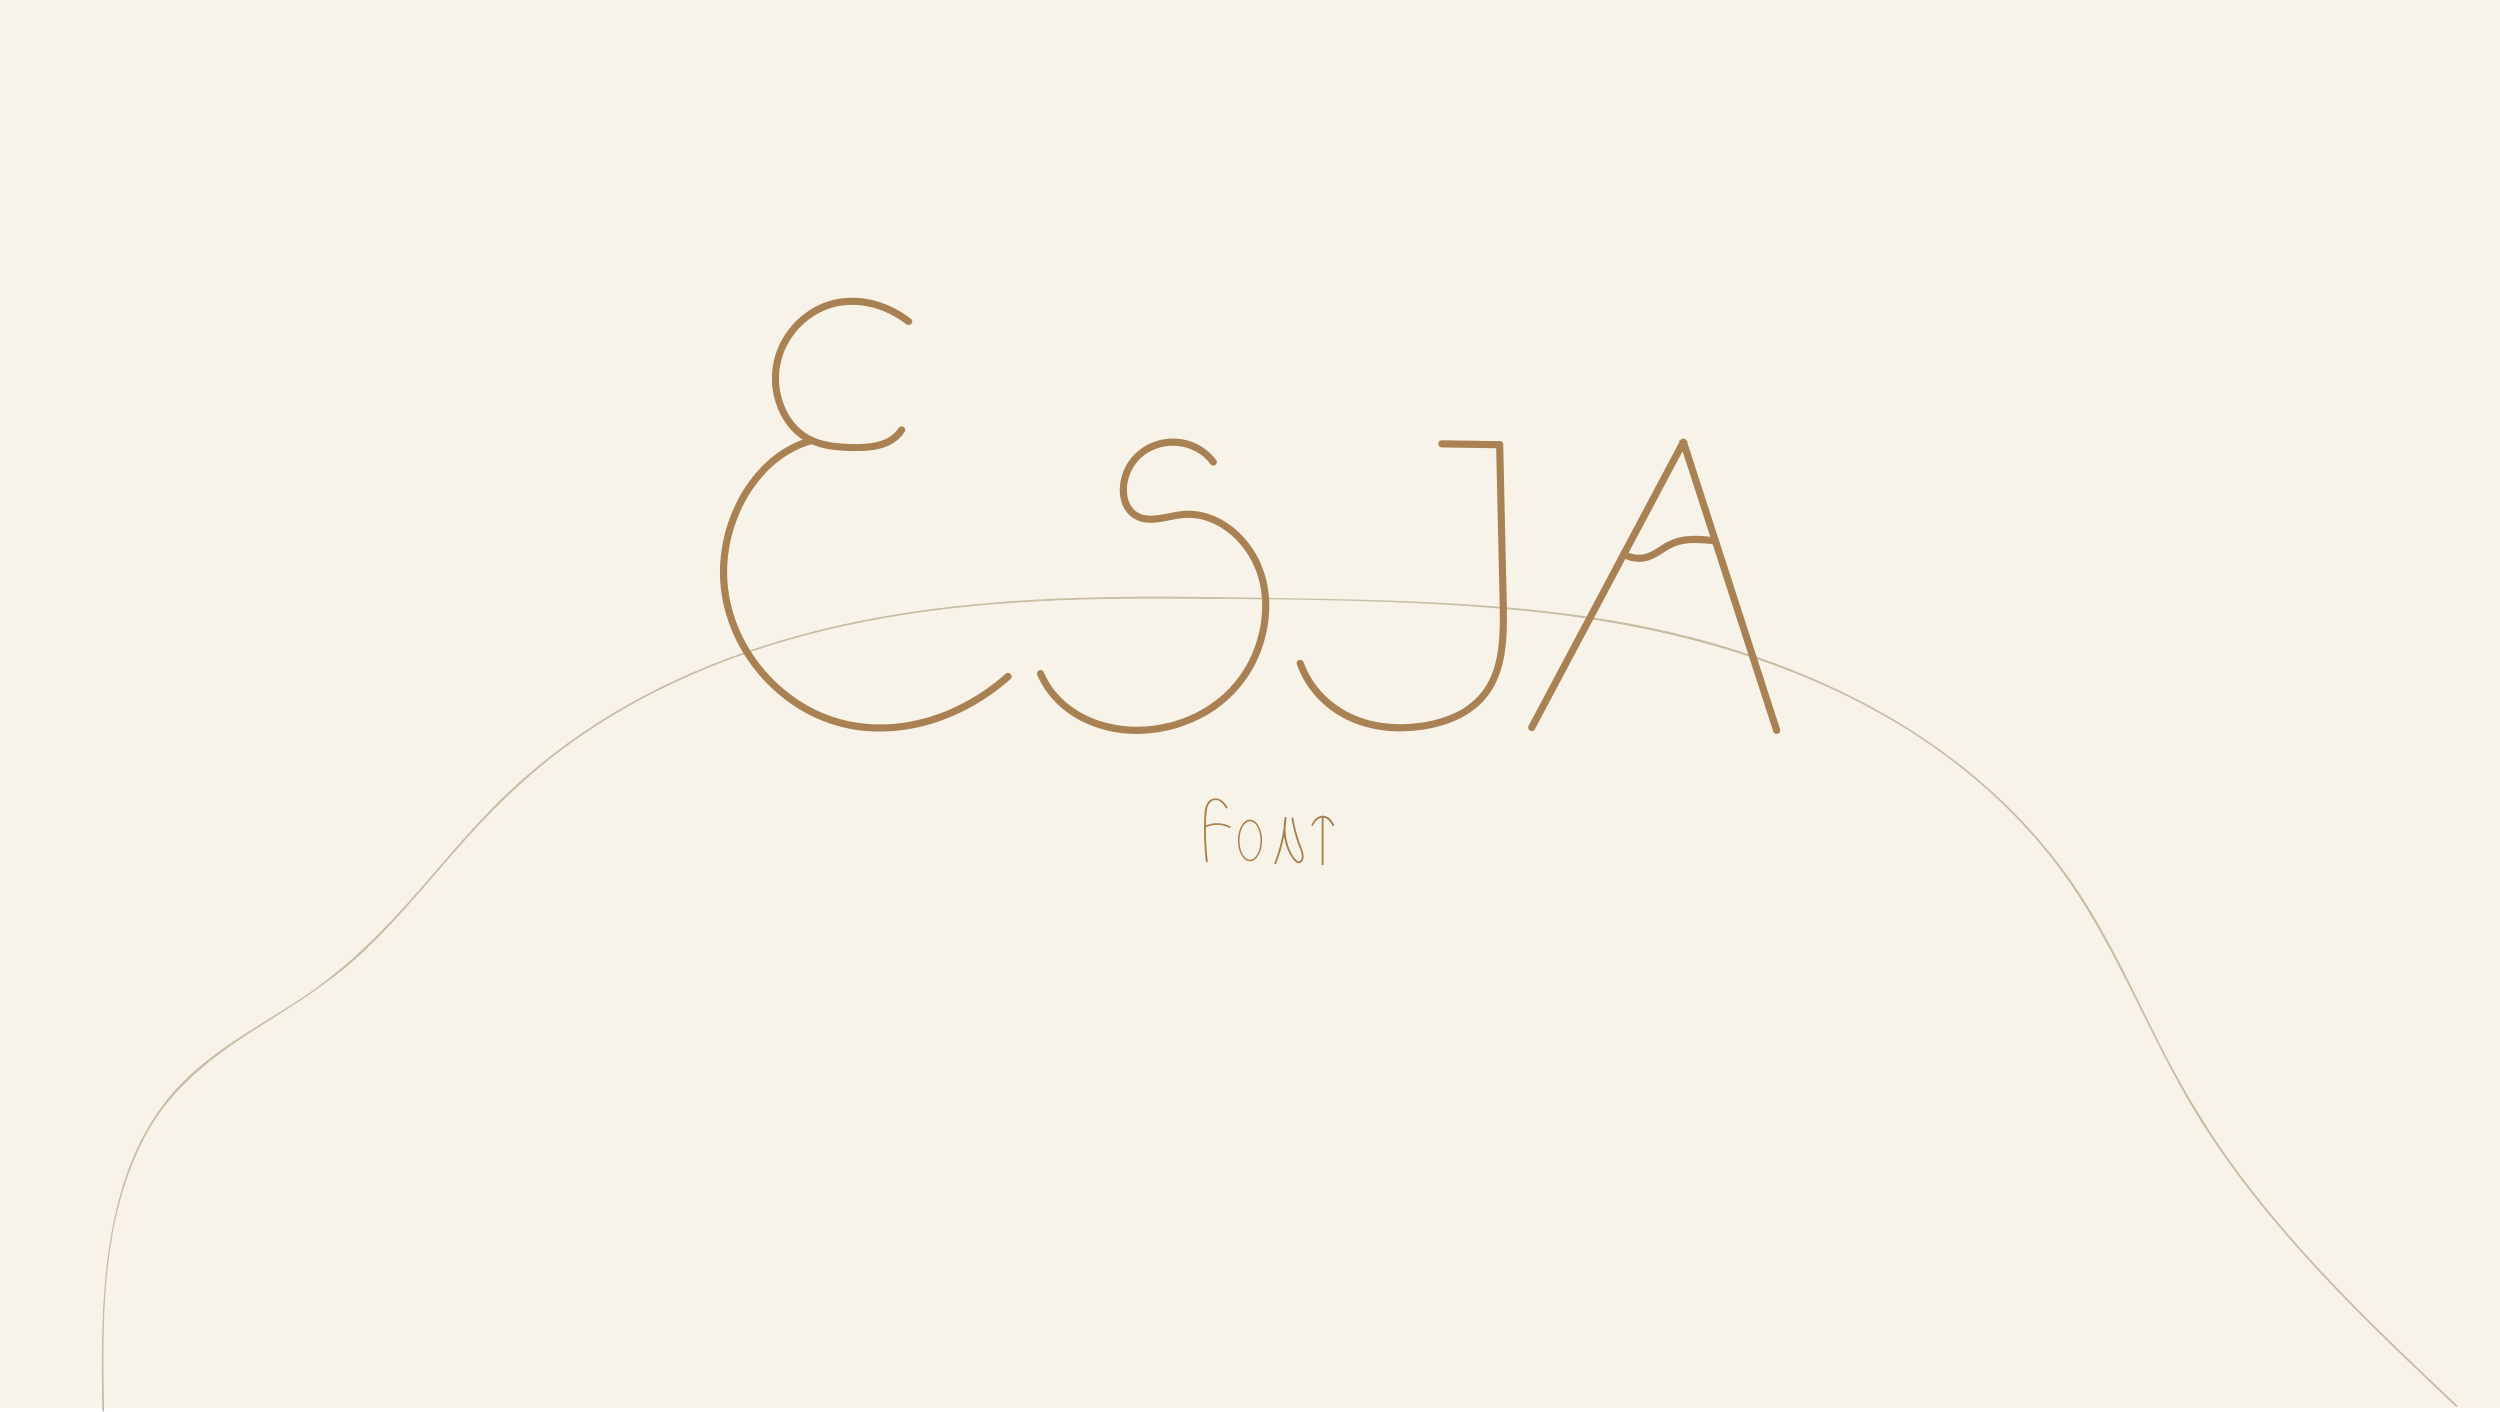
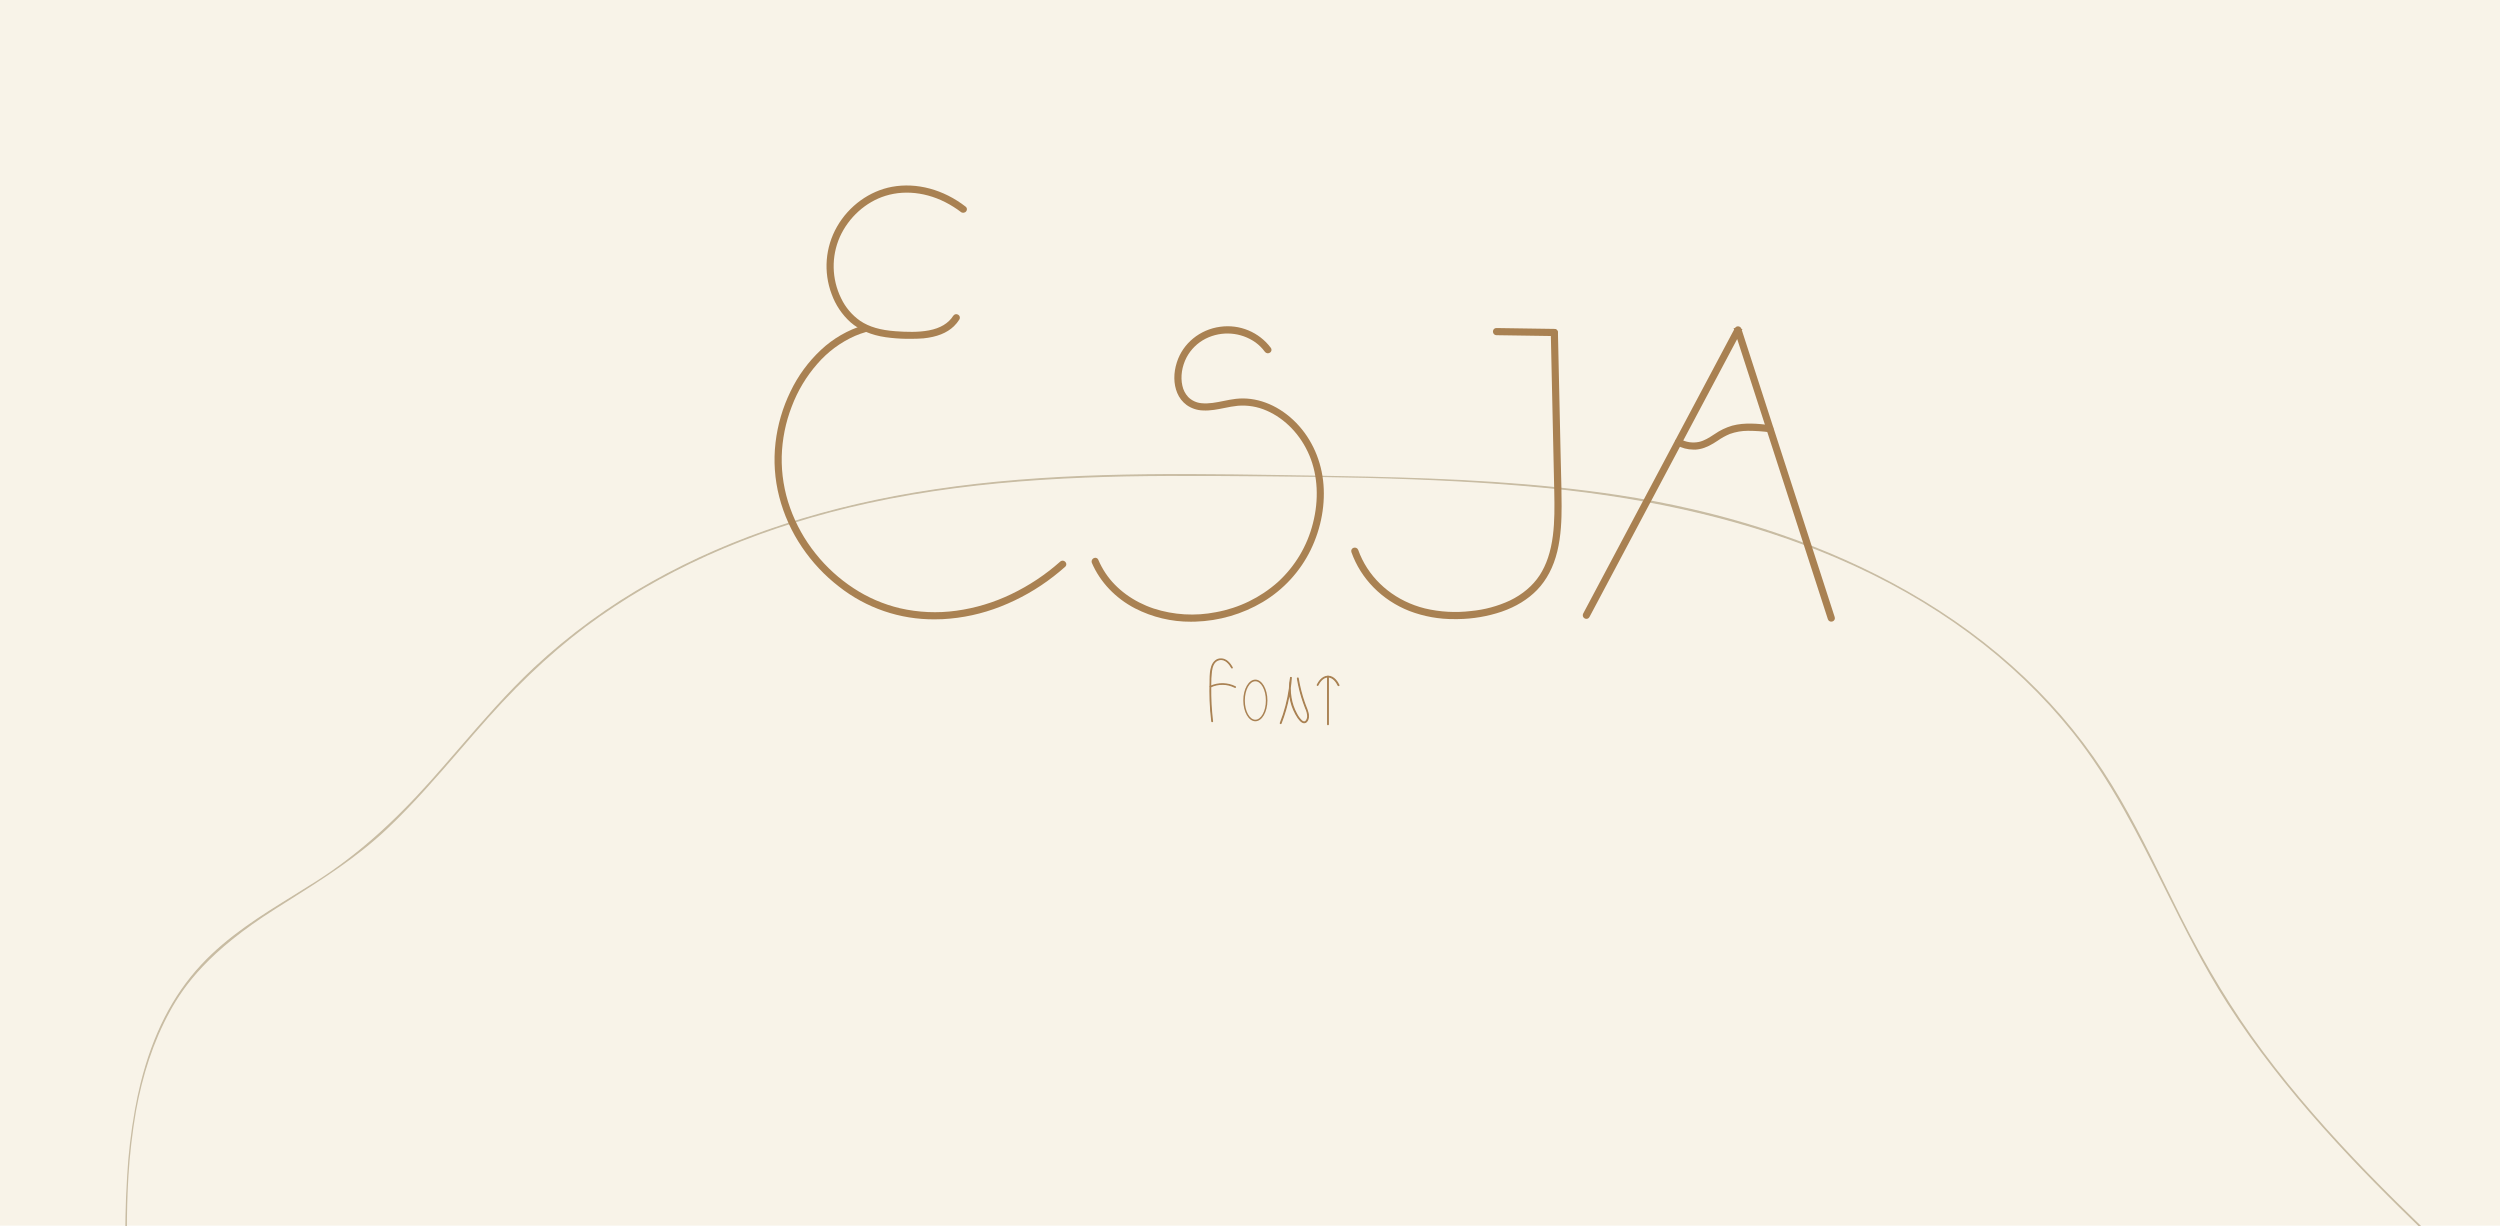
- <svg xmlns="http://www.w3.org/2000/svg" width="1920" height="1084.14" viewBox="0 0 1920 1084.14">
+ <svg xmlns="http://www.w3.org/2000/svg" width="1920" height="941.31" viewBox="0 0 1920 941.31">
  <defs>
    <style>.cls-1{fill:#f8f3e8;}.cls-2{fill:#c8bca3;}.cls-3{fill:#77512c;}.cls-4{fill:#a98152;}.cls-5{fill:#8b623e;}</style>
  </defs>
  <g id="Layer_2" data-name="Layer 2">
-     <rect class="cls-1" width="1920" height="1081.23" />
-     <path class="cls-2" d="M79.47,1083.45c-1.32-71-2.44-149.12,32.82-213.12,18.9-34.31,48.44-58,81-78.59,30.25-19.13,60.3-37.24,86.39-62,27.68-26.29,51.54-56.22,76.91-84.66,26-29.11,54.14-55.68,86.15-78.08,61.66-43.16,133-70.93,206.3-86.88,85.81-18.68,174.1-21.41,261.61-20.82,86.51.58,173.64.9,259.81,9.35,151.1,14.82,305.83,65.32,403.88,187.88,50.36,62.94,75.49,140.79,118.74,208.16,42,65.36,95.87,121.84,151.57,175.56,13.85,13.35,27.84,26.57,41.83,39.78.18.18.47-.1.28-.28-59.13-55.83-118.52-112.18-167.24-177.62-24.29-32.63-44.88-67.35-63.14-103.66-18.94-37.68-36.39-76.32-59.58-111.67C1514.13,560.7,1369.88,497,1225.22,475c-86.57-13.19-174.41-14-261.78-15.47-87.77-1.44-176-2-263.1,10.85C624.61,481.6,549.93,503.56,483,541.24a466.64,466.64,0,0,0-90.73,66.21c-28.62,26.89-53.13,57.67-79.23,86.91s-54.25,55.57-87.5,76.83c-30.79,19.68-63.65,37.29-88.76,64.4-47.7,51.47-56.42,125.88-57.85,193-.38,18.27-.18,36.55.16,54.82,0,.25.41.25.4,0Z" />
-     <path class="cls-2" d="M79.28,1084.14a.76.76,0,0,1-.46-.16.74.74,0,0,1-.25-.52c-.32-17.28-.56-35.88-.16-54.84.19-9,.53-19.58,1.27-31.06a422.22,422.22,0,0,1,6-51.09c1.22-6.8,2.66-13.62,4.34-20.37,9.34-37.52,24.51-67.24,46.39-90.85,20.39-22,46.2-38,71.15-53.41,5.83-3.61,11.86-7.34,17.71-11.08,30-19.19,57.79-43.57,87.39-76.74,7.35-8.22,14.69-16.71,21.78-24.92,18.14-21,36.9-42.67,57.49-62a467.74,467.74,0,0,1,90.82-66.29c61.93-34.85,135.12-58.71,217.54-70.91C785.65,457.25,870,457.49,963.45,459l12.27.2,16.74.28q19.62.28,39.33.76c64.32,1.48,129.62,4.5,193.5,14.24,77.86,11.86,148.25,34.38,209.21,66.92,69,36.86,123.79,85.67,162.76,145.07,18.33,27.93,33.3,58.38,47.78,87.83,3.86,7.84,7.84,15.95,11.83,23.88,19.63,39,40.27,72.93,63.09,103.59,49.37,66.3,109.26,122.86,167.18,177.56a.68.68,0,0,1,0,1,.7.7,0,0,1-1,0c-12.89-12.18-27.5-26-41.83-39.79-50.47-48.68-108-107.62-151.64-175.65-18-28.11-33.18-58.52-47.81-87.93-20.44-41.06-41.57-83.53-70.9-120.19-45.62-57-106.8-102.16-181.85-134.19-64.12-27.37-138.71-45.37-221.69-53.5-45.86-4.5-92.34-6.69-138.63-7.85-13.19-.31-26.34-.54-39.43-.76-24.59-.36-49.06-.52-73.29-.68l-8.42-.06c-83.58-.56-173.1,1.57-261.49,20.8-79.07,17.22-148.42,46.42-206.12,86.8-29.5,20.65-57.65,46.17-86.06,78-7.28,8.16-14.55,16.57-21.58,24.71-17.51,20.26-35.61,41.21-55.37,60-23.8,22.61-50.31,39.31-78.39,57-2.68,1.69-5.38,3.38-8.07,5.09-51.24,32.41-70.14,58.93-80.87,78.41-13.19,23.94-21.28,49.87-26.17,76.56a453.09,453.09,0,0,0-5.86,50.14c-1.79,29.19-1.24,58.42-.73,86.17h0a.68.68,0,0,1-.68.7Zm-.31-.69h0Z" />
-     <path class="cls-3" d="M698.73,246c-15.54-12.06-35.68-18.55-55.3-14.95-17.3,3.18-32.48,14.67-41.19,29.82a59.84,59.84,0,0,0-4,50.8,52.07,52.07,0,0,0,13.93,20.79c7.41,6.51,16.77,9.86,26.43,11.24A127.32,127.32,0,0,0,654,344.85a105.08,105.08,0,0,0,13-.36c8.13-.83,16.52-3.1,22.56-8.91a26.23,26.23,0,0,0,3.93-4.86c.87-1.36-1.3-2.61-2.16-1.26-4.39,6.9-11.81,10.37-19.63,11.85-8.47,1.6-17.42,1.3-26,.69-9.73-.7-19.65-2.68-27.89-8.19a45.69,45.69,0,0,1-15.16-17.88,57.32,57.32,0,0,1-1-48.52c6.8-15.07,20-27.36,35.84-32.31,18.05-5.63,37.82-1.4,53.54,8.58q3,1.92,5.87,4.12c1.26,1,3-.78,1.77-1.77Z" />
-     <path class="cls-4" d="M657.94,346.4c-1.37,0-2.69,0-3.93,0a130.47,130.47,0,0,1-15.66-1.13c-11.11-1.59-20.27-5.5-27.21-11.6a53.59,53.59,0,0,1-14.34-21.39,61,61,0,0,1,4.13-52.07c9.17-16,25-27.38,42.23-30.55,18.94-3.48,39.52,2.07,56.49,15.24h0a2.46,2.46,0,0,1,.45,3.58A2.9,2.9,0,0,1,696,249c-1.82-1.41-3.76-2.77-5.76-4-16.6-10.53-35.65-13.6-52.28-8.41-15.09,4.72-28.15,16.49-34.92,31.5a55.75,55.75,0,0,0,1,47.24,44.28,44.28,0,0,0,14.65,17.29c6.86,4.59,15.49,7.11,27.17,7.94,8.33.59,17.2.92,25.59-.66,8.7-1.65,15-5.41,18.65-11.18a2.73,2.73,0,0,1,3.84-.82,2.62,2.62,0,0,1,.85,3.69,28.06,28.06,0,0,1-4.16,5.13c-5.41,5.21-13.09,8.26-23.45,9.32A91.07,91.07,0,0,1,657.94,346.4Zm39.87-99.18h0l.92-1.19Z" />
-     <path class="cls-3" d="M622,337.35A81.28,81.28,0,0,0,589.57,356a106.29,106.29,0,0,0-23,31.45,120.35,120.35,0,0,0-11.39,38.91A112.51,112.51,0,0,0,558,467.43a123.42,123.42,0,0,0,17.25,38.14,129.48,129.48,0,0,0,28.07,29.95,116.27,116.27,0,0,0,78.61,24.68A140.14,140.14,0,0,0,726,550.61a161.9,161.9,0,0,0,40.25-22.9q4.54-3.53,8.84-7.34c1.21-1.07-.57-2.83-1.77-1.77a162.78,162.78,0,0,1-37.95,25.26,143.72,143.72,0,0,1-42.67,12.87,122,122,0,0,1-43.84-2,113.55,113.55,0,0,1-35.9-15.47,125.75,125.75,0,0,1-29.64-27,122.88,122.88,0,0,1-19.84-35.52,111.79,111.79,0,0,1-6.54-40.14,116.51,116.51,0,0,1,7.83-38.91,109.12,109.12,0,0,1,19.9-33.15,84.24,84.24,0,0,1,29.53-21.87,72.66,72.66,0,0,1,8.46-3,1.25,1.25,0,0,0-.66-2.41Z" />
-     <path class="cls-4" d="M675.87,561.85a117.37,117.37,0,0,1-73.49-25.15A130.43,130.43,0,0,1,574,506.41a124.36,124.36,0,0,1-17.46-38.61,113.73,113.73,0,0,1-2.86-41.61,121.7,121.7,0,0,1,11.53-39.39,106.85,106.85,0,0,1,23.37-31.89,83.07,83.07,0,0,1,33-19h0a2.64,2.64,0,0,1,2.59.61,2.93,2.93,0,0,1,.79,2.76,2.67,2.67,0,0,1-1.88,1.92,70.58,70.58,0,0,0-8.28,2.94,82.22,82.22,0,0,0-29,21.48,106.88,106.88,0,0,0-19.62,32.69,114.45,114.45,0,0,0-7.73,38.42,109.8,109.8,0,0,0,6.45,39.6,120.75,120.75,0,0,0,19.6,35.09,124.14,124.14,0,0,0,29.28,26.63,111.73,111.73,0,0,0,35.43,15.27,119.87,119.87,0,0,0,43.3,1.92A141.27,141.27,0,0,0,734.7,542.5a161.27,161.27,0,0,0,37.61-25,2.74,2.74,0,0,1,2.69-.57,2.93,2.93,0,0,1,1.92,2.12,2.54,2.54,0,0,1-.85,2.46c-2.91,2.58-5.91,5.07-8.92,7.4A163.16,163.16,0,0,1,726.53,552,141.17,141.17,0,0,1,682,561.7Q678.93,561.85,675.87,561.85ZM622,337.35l.41,1.44h0Z" />
-     <path class="cls-3" d="M932.85,354.23a40,40,0,0,0-37.48-15.56c-14.71,1.95-27.49,11.91-32,26.19-2.29,7.2-2.74,15.5.22,22.58a20.33,20.33,0,0,0,6.7,8.61A21.45,21.45,0,0,0,882,400c9,.48,17.62-2.77,26.49-3.58a46.87,46.87,0,0,1,22.86,3.83c15.31,6.63,27.31,20,33.71,35.28,7,16.68,7.22,35.76,2.72,53.12a93,93,0,0,1-27.32,45.68,99.69,99.69,0,0,1-48.36,23.55A96.59,96.59,0,0,1,843.61,555c-15-5-28.8-14.37-37.69-27.66a65.56,65.56,0,0,1-5.74-10.58c-.63-1.47-2.79-.2-2.16,1.26,6.41,14.87,18.17,26.69,32.46,34.12a92.3,92.3,0,0,0,45.63,10,106.72,106.72,0,0,0,51-14.86A94.22,94.22,0,0,0,963.31,508c7.9-16.18,11.54-34.7,9.42-52.64-2.05-17.23-9.68-33.49-22.38-45.43-11.47-10.78-27.09-17.77-43-15.88-8.81,1-17.62,4.25-26.57,3.35a18,18,0,0,1-11.18-5.19,19.55,19.55,0,0,1-4.89-9.48c-1.71-7.53-.16-15.87,3.35-22.67a35.41,35.41,0,0,1,15.38-15.09A38.69,38.69,0,0,1,923.21,348a34.77,34.77,0,0,1,7.48,7.5c.95,1.28,3.12,0,2.16-1.26Z" />
-     <path class="cls-4" d="M872.68,563.67a93,93,0,0,1-42.89-10.24c-15-7.82-26.82-20.2-33.14-34.85a2.81,2.81,0,0,1,.33-2.82,2.88,2.88,0,0,1,2.58-1.18,2.49,2.49,0,0,1,2,1.55,64.84,64.84,0,0,0,5.6,10.34c8.18,12.23,21.3,21.84,36.93,27.07a95.21,95.21,0,0,0,47.76,2.82,97.66,97.66,0,0,0,47.63-23.2,91,91,0,0,0,26.88-44.94c4.73-18.25,3.79-36.78-2.66-52.16-6.58-15.71-18.58-28.27-32.91-34.48a45.56,45.56,0,0,0-22.14-3.72,99.48,99.48,0,0,0-10.27,1.7c-5.31,1.08-10.8,2.19-16.43,1.89a22.78,22.78,0,0,1-12.58-4.19,21.75,21.75,0,0,1-7.19-9.25c-2.85-6.81-2.95-15.2-.27-23.61,4.61-14.47,17.66-25.15,33.27-27.22a41.35,41.35,0,0,1,38.88,16.16h0a2.53,2.53,0,0,1-.56,3.61,2.84,2.84,0,0,1-4-.57,33.44,33.44,0,0,0-7.17-7.18,37.34,37.34,0,0,0-38.24-2.94,34,34,0,0,0-14.73,14.44c-3.59,6.95-4.77,14.84-3.22,21.65a18.26,18.26,0,0,0,4.5,8.77,16.6,16.6,0,0,0,10.26,4.74c5.64.56,11.43-.61,17-1.74,3-.62,6.13-1.25,9.22-1.61,15.2-1.8,31.33,4.14,44.25,16.28,12.58,11.82,20.69,28.28,22.83,46.34,2.09,17.58-1.3,36.57-9.55,53.48a95.39,95.39,0,0,1-36.73,39.92,107.92,107.92,0,0,1-51.77,15.08Q874.42,563.67,872.68,563.67Zm59-208.55h0l1.21-.89Z" />
-     <path class="cls-3" d="M1107.32,342.12l44.45.67a1.25,1.25,0,0,0,0-2.5l-44.45-.67a1.25,1.25,0,0,0,0,2.5Z" />
-     <path class="cls-4" d="M1151.79,344.29h0l-44.44-.67a2.63,2.63,0,0,1-2.32-1.36,2.91,2.91,0,0,1,0-2.87,2.67,2.67,0,0,1,2.33-1.27l44.45.67a2.66,2.66,0,0,1,2.32,1.37,2.89,2.89,0,0,1,0,2.86A2.63,2.63,0,0,1,1151.79,344.29Zm-44.45-3.17,0,1Zm0-.5v.5h0v-.5Z" />
-     <path class="cls-3" d="M1150.52,341.54l1.79,81.78q.45,20.26.89,40.51c.24,11.33.35,22.72-1.08,34-1.38,10.91-4.37,21.82-10.44,31.1-5.74,8.77-14.11,15.4-23.5,19.92A93,93,0,0,1,1088,557a102.59,102.59,0,0,1-36-2.06c-21-5.26-39.48-19-49.13-38.57a67.59,67.59,0,0,1-3.05-7.24c-.53-1.51-2.95-.86-2.41.66,7.22,20.39,23.69,36.44,43.7,44.29a94.79,94.79,0,0,0,36.64,6.1,108.55,108.55,0,0,0,33.1-5.61c9.89-3.44,19.26-8.71,26.58-16.28,7.72-8,12.55-18.15,15.16-28.87,2.74-11.27,3.3-23,3.3-34.52,0-13.11-.48-26.23-.76-39.33L1153.25,352l-.23-10.48a1.25,1.25,0,0,0-2.5,0Z" />
-     <path class="cls-4" d="M1075.28,561.68a94.83,94.83,0,0,1-34.77-6.23c-21.08-8.28-37.32-24.75-44.56-45.19a2.57,2.57,0,0,1,1.61-3.35,2.81,2.81,0,0,1,3.63,1.69,64.52,64.52,0,0,0,3,7.07c9.21,18.65,26.76,32.42,48.15,37.78a100.59,100.59,0,0,0,35.48,2,91.37,91.37,0,0,0,29.74-8,56.17,56.17,0,0,0,22.9-19.38c5.29-8.09,8.63-18.06,10.2-30.47,1.42-11.13,1.31-22.32,1.07-33.76q-.3-13.5-.59-27L1149,341.58a2.63,2.63,0,0,1,2.65-2.74,2.69,2.69,0,0,1,2.85,2.67l2.06,94q.12,5.52.27,11c.24,9.28.49,18.88.49,28.32,0,10.46-.4,22.78-3.34,34.88s-8.14,21.89-15.54,29.55c-7,7.21-16.11,12.82-27.17,16.65a109.44,109.44,0,0,1-33.55,5.7ZM1152,341.51l-1.5,0,1.5,0Z" />
-     <path class="cls-3" d="M1177.42,559.37l45.47-85.56,45.47-85.56,25.55-48.07-2.28-.3,28,86.46,28,86.46,15.69,48.45c.49,1.53,2.91.88,2.41-.66l-28-86.46-28-86.46L1294,339.22a1.27,1.27,0,0,0-2.29-.3l-45.47,85.56L1200.81,510l-25.55,48.07c-.75,1.42,1.4,2.69,2.16,1.26Z" />
-     <path class="cls-4" d="M1364.47,563.62a2.74,2.74,0,0,1-2.62-1.9l-69.63-215.15L1178.75,560.08a2.63,2.63,0,0,1-3.63,1.08,2.75,2.75,0,0,1-1.18-3.75l115.92-218.12-.39-1.21,1,.13a2.65,2.65,0,0,1,2.58-1.39,2.88,2.88,0,0,1,2.46,1.93l0,.12.74.1-.44.84,71.31,220.32a2.62,2.62,0,0,1-1.74,3.35A2.88,2.88,0,0,1,1364.47,563.62Zm-188.37-5h0l1.32.7Z" />
-     <path class="cls-3" d="M1246.51,426.83a25.1,25.1,0,0,0,13.49,3.11,28.59,28.59,0,0,0,13.22-4.61c4.22-2.58,8.2-5.62,12.88-7.37a43.47,43.47,0,0,1,14.34-2.49,126.58,126.58,0,0,1,16.84,1.13c1.6.18,1.58-2.33,0-2.5-9.44-1.07-19.22-2.1-28.53.4a44.8,44.8,0,0,0-13,6.22c-4,2.58-7.94,5.25-12.63,6.28a22.35,22.35,0,0,1-15.39-2.33c-1.41-.77-2.68,1.38-1.26,2.16Z" />
-     <path class="cls-4" d="M1258.56,431.48a26.61,26.61,0,0,1-12.77-3.34,2.57,2.57,0,0,1-1.4-2.24,2.91,2.91,0,0,1,1.38-2.5,2.68,2.68,0,0,1,2.72,0,20.75,20.75,0,0,0,14.35,2.18c4.24-.92,7.84-3.27,11.66-5.76l.47-.31a46.71,46.71,0,0,1,13.39-6.41c9.8-2.62,20.05-1.47,29.09-.44a2.78,2.78,0,0,1,2.27,1.67,2.9,2.9,0,0,1-.26,2.83,2.51,2.51,0,0,1-2.35,1,126.9,126.9,0,0,0-16.64-1.12,41.49,41.49,0,0,0-13.85,2.4,48.65,48.65,0,0,0-9.33,5.15c-1.09.71-2.18,1.42-3.29,2.09-4.9,3-9.32,4.54-13.9,4.82C1259.58,431.47,1259.07,431.48,1258.56,431.48Zm-11.34-6-.71,1.32.72-1.32Z" />
-     <path class="cls-5" d="M942.15,620.22c-1.53-2.78-4.06-6.19-8-6.57s-6.4,2.55-7.44,5.38c-1.4,3.82-1.29,8-1.42,11.94q-.24,7.17,0,14.36c.2,5.4.64,10.8,1.28,16.18,0,.2.38.2.36,0a200.29,200.29,0,0,1-1.42-26.36,94.41,94.41,0,0,1,.58-12.12c.45-3.27,1.59-7.86,5.88-8.92,4.74-1.18,8.13,3.17,9.83,6.27.1.17.4,0,.31-.16Z" />
-     <path class="cls-4" d="M926.81,662.16a.72.72,0,0,1-.29-.06.63.63,0,0,1-.4-.53c-.65-5.41-1.09-10.87-1.29-16.22-.19-4.78-.2-9.62,0-14.4,0-.54,0-1.09,0-1.64.09-3.48.17-7.09,1.41-10.45,1.11-3,3.78-6.11,8-5.71,3.26.31,6.08,2.61,8.4,6.83h0a.64.64,0,0,1,0,.64.7.7,0,0,1-.59.33h0a.65.65,0,0,1-.56-.33c-1.5-2.74-4.71-7.16-9.27-6-4,1-5.06,5.33-5.51,8.51a84.41,84.41,0,0,0-.56,10.66v1.4a201.42,201.42,0,0,0,1.41,26.29.62.62,0,0,1-.24.58A.71.71,0,0,1,926.81,662.16Zm.3-.71Zm14.6-41Z" />
-     <path class="cls-5" d="M925.62,635a21.59,21.59,0,0,1,18.81.37c.2.1.37-.16.18-.26a22,22,0,0,0-19.17-.37c-.2.09,0,.36.18.26Z" />
-     <path class="cls-4" d="M944.52,635.87a.61.61,0,0,1-.32-.08,20.94,20.94,0,0,0-18.37-.35.7.7,0,0,1-.55,0,.69.69,0,0,1-.37-.34.61.61,0,0,1,0-.48.58.58,0,0,1,.34-.36,22.64,22.64,0,0,1,19.6.37.65.65,0,0,1,.36.54.67.67,0,0,1-.67.69Zm.13-1Zm-19.24-.37Z" />
-     <path class="cls-5" d="M979.66,663a116.93,116.93,0,0,0,7.88-35c0-.21-.4-.27-.45,0a41.09,41.09,0,0,0,4,27.87c1.08,1.94,5.38,9.54,8.49,5.4,1.35-1.8,1.3-4.16.82-6.17a77.35,77.35,0,0,0-2.81-7.75,109.25,109.25,0,0,1-4.81-18.93c0-.24-.48-.14-.44.1a109.91,109.91,0,0,0,3.44,14.78q1.11,3.65,2.51,7.21c.92,2.34,2.05,4.73,2,7.23a6.11,6.11,0,0,1-.91,3.11,2.83,2.83,0,0,1-1.18,1.09,2.67,2.67,0,0,1-2.74-.82,19.3,19.3,0,0,1-3.86-5.32,38.51,38.51,0,0,1-4.24-12.27,41.91,41.91,0,0,1,.19-15.43l-.45-.05a117.24,117.24,0,0,1-7.85,34.86c-.1.24.34.34.43.1Z" />
-     <path class="cls-4" d="M979.44,663.66a.79.79,0,0,1-.29-.06.65.65,0,0,1-.39-.86,114.83,114.83,0,0,0,7-26.57,43.17,43.17,0,0,1,.86-8.2l0-.47.22,0a.77.77,0,0,1,1.06.12l.23,0-.09.47c-.2,2.66-.47,5.29-.83,7.89a42.2,42.2,0,0,0,.62,7.41A38.21,38.21,0,0,0,992,655.57a19.44,19.44,0,0,0,3.76,5.19c.88.77,1.58,1,2.21.73a2.27,2.27,0,0,0,1-.91,5.59,5.59,0,0,0,.83-2.85,15.43,15.43,0,0,0-1.54-6.07l-.38-.95c-.92-2.35-1.77-4.79-2.53-7.25a110.85,110.85,0,0,1-3.45-14.85.69.69,0,0,1,.24-.64.78.78,0,0,1,.76-.13.63.63,0,0,1,.42.51,109.08,109.08,0,0,0,4.79,18.85c.32.9.69,1.79,1,2.69a35.11,35.11,0,0,1,1.78,5.11c.44,1.86.64,4.51-.91,6.58a3,3,0,0,1-2.65,1.41c-2-.14-4.24-2.45-6.68-6.87a39.6,39.6,0,0,1-4.52-13.61,115.38,115.38,0,0,1-6,20.7h0A.73.73,0,0,1,979.44,663.66Z" />
-     <path class="cls-5" d="M1015.56,627.17v36.7c0,.25.42.25.42,0v-36.7a.21.21,0,0,0-.42,0Z" />
-     <path class="cls-4" d="M1015.77,664.56a.7.7,0,0,1-.71-.69v-36.7a.71.71,0,0,1,1.42,0v36.7a.67.67,0,0,1-.25.53A.76.76,0,0,1,1015.77,664.56Z" />
-     <path class="cls-5" d="M1007.9,633.73c1.42-2.9,4.07-6.4,7.89-6.36s6.45,3.58,7.85,6.49c.11.24.47,0,.36-.2-1.46-3-4.23-6.65-8.21-6.69s-6.77,3.53-8.25,6.56c-.11.23.25.43.36.2Z" />
-     <path class="cls-4" d="M1023.79,634.47h0a.7.7,0,0,1-.56-.39c-1.1-2.31-3.53-6.18-7.39-6.21h0c-4,0-6.49,4.24-7.39,6.08a.66.66,0,0,1-.56.38.74.74,0,0,1-.65-.33.68.68,0,0,1,0-.69c1-2.06,3.87-6.84,8.64-6.84h.06c4.82,0,7.66,4.89,8.66,7a.68.68,0,0,1,0,.69A.76.76,0,0,1,1023.79,634.47Zm-.24-.59Z" />
-     <path class="cls-4" d="M960,661.47c-5.11,0-9.27-7.16-9.27-16s4.16-16,9.27-16,9.27,7.15,9.27,16S965.11,661.47,960,661.47Zm0-30.71c-4.45,0-8.07,6.62-8.07,14.75s3.62,14.76,8.07,14.76,8.07-6.62,8.07-14.76S964.45,630.76,960,630.76Z" />
+     <rect class="cls-1" width="1920" height="941.31" />
+     <path class="cls-2" d="M97.42,989.21C96.1,918.26,95,840.1,130.24,776.1c18.9-34.31,48.44-58,81-78.6,30.24-19.12,60.3-37.24,86.38-62,27.68-26.3,51.54-56.22,76.92-84.66,26-29.11,54.13-55.68,86.15-78.09,61.66-43.15,133-70.93,206.3-86.88,85.8-18.68,174.1-21.4,261.6-20.81,86.52.58,173.65.9,259.82,9.35,151.1,14.81,305.82,65.32,403.88,187.88,50.36,62.94,75.48,140.79,118.74,208.16,42,65.36,95.86,121.83,151.56,175.55q20.79,20,41.83,39.79c.19.18.47-.1.29-.28-59.13-55.84-118.52-112.19-167.24-177.62-24.29-32.63-44.89-67.35-63.14-103.67-18.94-37.68-36.39-76.32-59.58-111.66-82.71-126.07-227-189.73-371.63-211.77-86.56-13.19-174.4-14-261.77-15.47-87.77-1.44-176-2-263.1,10.85C642.56,387.36,567.88,409.33,500.92,447a466.62,466.62,0,0,0-90.72,66.22c-28.62,26.89-53.13,57.67-79.24,86.9s-54.25,55.57-87.5,76.83c-30.78,19.69-63.64,37.3-88.76,64.41-47.69,51.47-56.42,125.87-57.84,193-.39,18.28-.18,36.55.16,54.82,0,.26.41.26.4,0Z" />
+     <path class="cls-2" d="M97.22,989.91a.7.7,0,0,1-.45-.17.64.64,0,0,1-.25-.52c-.32-17.27-.56-35.87-.16-54.84.19-9,.53-19.58,1.27-31a420.23,420.23,0,0,1,6-51.09c1.22-6.8,2.65-13.62,4.33-20.37,9.35-37.53,24.52-67.24,46.4-90.85,20.39-22,46.19-38,71.15-53.41,5.83-3.61,11.86-7.34,17.7-11.08,30-19.19,57.79-43.58,87.4-76.74,7.34-8.22,14.68-16.71,21.78-24.92,18.14-21,36.9-42.68,57.48-62a466.68,466.68,0,0,1,90.83-66.29c61.93-34.85,135.12-58.71,217.54-70.91C803.6,363,887.92,363.26,981.4,364.8l12.26.2,16.74.27q19.64.28,39.34.76c64.32,1.49,129.62,4.51,193.5,14.24,77.85,11.86,148.24,34.38,209.2,66.93,69,36.86,123.8,85.66,162.77,145.06,18.32,27.93,33.3,58.39,47.78,87.84,3.85,7.84,7.84,15.95,11.83,23.88,19.63,39,40.26,72.93,63.09,103.59,49.37,66.3,109.26,122.86,167.18,177.55a.69.69,0,0,1,0,1,.7.7,0,0,1-1,0c-12.89-12.18-27.51-26-41.83-39.8-50.48-48.67-108-107.61-151.64-175.64-18.05-28.11-33.18-58.52-47.82-87.93-20.43-41.07-41.56-83.53-70.89-120.19-45.62-57-106.81-102.17-181.86-134.2C1346,401,1271.38,383,1188.4,374.88c-45.86-4.49-92.34-6.69-138.64-7.84q-19.79-.46-39.43-.77c-24.58-.35-49.06-.52-73.29-.68l-8.41,0c-83.58-.56-173.1,1.56-261.49,20.8-79.07,17.21-148.42,46.42-206.12,86.8-29.51,20.65-57.66,46.17-86.07,78-7.27,8.15-14.54,16.57-21.58,24.71-17.5,20.26-35.6,41.21-55.36,60-23.8,22.61-50.32,39.31-78.39,57l-8.07,5.09c-51.25,32.41-70.14,58.93-80.88,78.42-13.19,23.94-21.28,49.86-26.17,76.56A454.82,454.82,0,0,0,98.65,903c-1.79,29.19-1.25,58.42-.73,86.16h0a.69.69,0,0,1-.68.71Zm-.3-.69Z" />
+     <path class="cls-3" d="M740.67,159.84c-15.54-12.06-35.68-18.56-55.3-15-17.3,3.18-32.48,14.66-41.19,29.82a59.84,59.84,0,0,0-4,50.8,52.07,52.07,0,0,0,13.93,20.79c7.41,6.51,16.77,9.86,26.43,11.24A129.36,129.36,0,0,0,696,258.66a105.08,105.08,0,0,0,13-.36c8.13-.83,16.52-3.1,22.56-8.91a26.23,26.23,0,0,0,3.93-4.86c.87-1.36-1.3-2.62-2.16-1.26-4.39,6.9-11.81,10.37-19.63,11.85-8.47,1.6-17.42,1.29-26,.69-9.73-.7-19.65-2.68-27.89-8.19a45.76,45.76,0,0,1-15.16-17.88,57.32,57.32,0,0,1-1-48.52c6.8-15.07,20-27.36,35.84-32.31,18-5.63,37.82-1.4,53.54,8.57,2,1.29,4,2.66,5.87,4.13,1.26,1,3-.78,1.77-1.77Z" />
+     <path class="cls-4" d="M699.88,260.21c-1.37,0-2.69,0-3.93,0A128.22,128.22,0,0,1,680.29,259c-11.11-1.59-20.26-5.49-27.21-11.6A53.59,53.59,0,0,1,638.74,226,61,61,0,0,1,642.87,174c9.17-16,25-27.37,42.23-30.54,18.94-3.48,39.52,2.07,56.49,15.23h0a2.47,2.47,0,0,1,.45,3.59,2.9,2.9,0,0,1-4.06.55c-1.82-1.41-3.76-2.77-5.76-4-16.6-10.53-35.65-13.6-52.28-8.41-15.09,4.71-28.15,16.49-34.92,31.49a55.78,55.78,0,0,0,1,47.25,44.35,44.35,0,0,0,14.65,17.29c6.86,4.59,15.49,7.11,27.17,7.94,8.33.59,17.2.92,25.59-.66,8.7-1.65,15-5.41,18.65-11.19a2.75,2.75,0,0,1,3.84-.82,2.62,2.62,0,0,1,.85,3.69,27.8,27.8,0,0,1-4.16,5.14c-5.41,5.21-13.08,8.26-23.45,9.32C706,260.11,702.8,260.21,699.88,260.21ZM739.75,161h0l.92-1.18Z" />
+     <path class="cls-3" d="M663.92,251.16a81.28,81.28,0,0,0-32.41,18.66,106.24,106.24,0,0,0-23,31.44,120.5,120.5,0,0,0-11.39,38.91,112.48,112.48,0,0,0,2.83,41.06,123.21,123.21,0,0,0,17.25,38.14,129.32,129.32,0,0,0,28.07,30A116.27,116.27,0,0,0,723.85,474a140.14,140.14,0,0,0,44.07-9.59,161.72,161.72,0,0,0,40.25-22.9q4.55-3.52,8.84-7.34c1.21-1.07-.57-2.83-1.77-1.77a162.78,162.78,0,0,1-38,25.26,143.72,143.72,0,0,1-42.67,12.87,122.21,122.21,0,0,1-43.84-2,113.55,113.55,0,0,1-35.9-15.47,126,126,0,0,1-29.64-27,122.88,122.88,0,0,1-19.84-35.52,111.83,111.83,0,0,1-6.54-40.14,116.62,116.62,0,0,1,7.83-38.92,109.36,109.36,0,0,1,19.9-33.15,84.34,84.34,0,0,1,29.53-21.86,72.66,72.66,0,0,1,8.46-3,1.25,1.25,0,0,0-.66-2.41Z" />
+     <path class="cls-4" d="M717.81,475.66a117.31,117.31,0,0,1-73.48-25.15,130.31,130.31,0,0,1-28.41-30.3,124.21,124.21,0,0,1-17.46-38.6A113.73,113.73,0,0,1,595.6,340a121.7,121.7,0,0,1,11.53-39.39,106.6,106.6,0,0,1,23.37-31.89,83.07,83.07,0,0,1,33-19h0a2.6,2.6,0,0,1,2.59.61,2.92,2.92,0,0,1,.79,2.75A2.65,2.65,0,0,1,665,255a70.58,70.58,0,0,0-8.28,2.94,82.22,82.22,0,0,0-29,21.48,106.88,106.88,0,0,0-19.62,32.69,114.68,114.68,0,0,0-7.73,38.41,110,110,0,0,0,6.45,39.6,120.91,120.91,0,0,0,19.6,35.1,124.14,124.14,0,0,0,29.28,26.63,111.73,111.73,0,0,0,35.43,15.27,119.87,119.87,0,0,0,43.3,1.92,141.56,141.56,0,0,0,42.22-12.74,161.27,161.27,0,0,0,37.61-25,2.71,2.71,0,0,1,2.69-.57,2.91,2.91,0,0,1,1.92,2.12,2.54,2.54,0,0,1-.85,2.46c-2.91,2.58-5.91,5.07-8.92,7.4a163.16,163.16,0,0,1-40.62,23.12,141.72,141.72,0,0,1-44.54,9.69Q720.87,475.66,717.81,475.66Zm-53.89-224.5.41,1.44h0Z" />
+     <path class="cls-3" d="M974.79,268a40,40,0,0,0-37.48-15.56c-14.71,2-27.49,11.91-32,26.18-2.29,7.21-2.74,15.5.22,22.58a20.3,20.3,0,0,0,6.7,8.62,21.61,21.61,0,0,0,11.77,3.9c9,.48,17.62-2.77,26.49-3.58A46.87,46.87,0,0,1,973.32,314c15.31,6.63,27.31,20,33.71,35.28,7,16.68,7.22,35.76,2.73,53.11a93.05,93.05,0,0,1-27.33,45.68,99.62,99.62,0,0,1-48.36,23.56,96.59,96.59,0,0,1-48.52-2.87c-15-5-28.8-14.37-37.69-27.66a66.34,66.34,0,0,1-5.74-10.58c-.63-1.47-2.79-.2-2.16,1.26,6.41,14.86,18.17,26.69,32.46,34.12a92.41,92.41,0,0,0,45.63,10,106.62,106.62,0,0,0,51.05-14.87,94.14,94.14,0,0,0,36.15-39.29c7.9-16.19,11.55-34.7,9.42-52.64-2-17.23-9.68-33.49-22.38-45.43-11.47-10.78-27.09-17.77-43-15.89-8.81,1-17.62,4.25-26.57,3.36A18,18,0,0,1,911.5,306a19.55,19.55,0,0,1-4.89-9.48c-1.71-7.53-.16-15.87,3.35-22.67a35.41,35.41,0,0,1,15.38-15.09,38.71,38.71,0,0,1,39.81,3.06,35,35,0,0,1,7.48,7.51c1,1.28,3.12,0,2.16-1.26Z" />
+     <path class="cls-4" d="M914.62,477.48a93,93,0,0,1-42.89-10.24c-15.05-7.82-26.82-20.2-33.14-34.85a2.81,2.81,0,0,1,.33-2.82,2.88,2.88,0,0,1,2.58-1.18,2.49,2.49,0,0,1,2,1.55,65.28,65.28,0,0,0,5.6,10.34c8.18,12.22,21.3,21.84,36.93,27.07a95.21,95.21,0,0,0,47.76,2.82A97.75,97.75,0,0,0,981.42,447,91,91,0,0,0,1008.3,402c4.74-18.26,3.79-36.78-2.66-52.16-6.58-15.71-18.58-28.28-32.91-34.49a45.53,45.53,0,0,0-22.14-3.71,96.86,96.86,0,0,0-10.27,1.7c-5.31,1.07-10.8,2.19-16.43,1.89a22.89,22.89,0,0,1-12.58-4.19,21.75,21.75,0,0,1-7.19-9.25c-2.85-6.81-3-15.2-.27-23.61,4.61-14.47,17.66-25.15,33.27-27.22A41.35,41.35,0,0,1,976,267.15h0a2.53,2.53,0,0,1-.56,3.61,2.84,2.84,0,0,1-4-.57,33.72,33.72,0,0,0-7.17-7.19A37.36,37.36,0,0,0,926,260.07a34,34,0,0,0-14.73,14.44c-3.59,6.95-4.76,14.84-3.22,21.65a18.18,18.18,0,0,0,4.5,8.76,16.56,16.56,0,0,0,10.26,4.75c5.64.56,11.43-.61,17-1.75,3-.61,6.13-1.24,9.22-1.6,15.2-1.8,31.33,4.13,44.25,16.28,12.58,11.82,20.69,28.28,22.84,46.34,2.08,17.58-1.31,36.57-9.56,53.48a95.39,95.39,0,0,1-36.73,39.92,107.92,107.92,0,0,1-51.77,15.08Q916.36,477.48,914.62,477.48Zm59-208.56h0l1.21-.89Z" />
+     <path class="cls-3" d="M1149.26,255.93l44.45.67a1.25,1.25,0,0,0,0-2.5l-44.45-.67a1.25,1.25,0,0,0,0,2.5Z" />
+     <path class="cls-4" d="M1193.73,258.1h0l-44.44-.67a2.67,2.67,0,0,1-2.32-1.36,2.91,2.91,0,0,1,0-2.87,2.67,2.67,0,0,1,2.34-1.27l44.44.67a2.66,2.66,0,0,1,2.32,1.37,2.89,2.89,0,0,1,0,2.86A2.63,2.63,0,0,1,1193.73,258.1Zm-44.45-3.17,0,1Zm0-.5v.5h0v-.5Z" />
+     <path class="cls-3" d="M1192.46,255.35l1.79,81.78q.45,20.25.89,40.51c.24,11.33.35,22.72-1.08,34-1.38,10.91-4.36,21.82-10.44,31.1-5.74,8.77-14.11,15.4-23.5,19.91a92.79,92.79,0,0,1-30.23,8.15,102.36,102.36,0,0,1-36-2.07c-21-5.25-39.48-19-49.13-38.56a67.59,67.59,0,0,1-3-7.24c-.53-1.51-3-.86-2.41.66C1046.52,444,1063,460,1083,467.86a95,95,0,0,0,36.64,6.1,108.26,108.26,0,0,0,33.1-5.62c9.89-3.43,19.26-8.7,26.58-16.28,7.72-8,12.55-18.14,15.16-28.86,2.75-11.27,3.3-23,3.3-34.52,0-13.11-.47-26.23-.76-39.33l-1.83-83.53-.23-10.47a1.25,1.25,0,0,0-2.5,0Z" />
+     <path class="cls-4" d="M1117.22,475.48a94.83,94.83,0,0,1-34.77-6.22c-21.08-8.28-37.32-24.75-44.56-45.19a2.57,2.57,0,0,1,1.61-3.35,2.81,2.81,0,0,1,3.63,1.68,63.87,63.87,0,0,0,3,7.08c9.21,18.65,26.76,32.42,48.15,37.78a100.83,100.83,0,0,0,35.48,2,91.37,91.37,0,0,0,29.74-8c9.74-4.69,17.66-11.39,22.9-19.38s8.63-18.06,10.21-30.47c1.41-11.13,1.3-22.32,1.06-33.76q-.29-13.5-.59-27L1191,255.38a2.63,2.63,0,0,1,2.65-2.73,2.69,2.69,0,0,1,2.85,2.67l2.06,94c.08,3.68.17,7.37.27,11.05.24,9.28.49,18.87.49,28.32,0,10.46-.4,22.78-3.34,34.88-2.91,11.94-8.14,21.89-15.54,29.55-7,7.21-16.11,12.81-27.17,16.65a109.44,109.44,0,0,1-33.55,5.7C1118.85,475.48,1118,475.48,1117.22,475.48ZM1194,255.32l-1.5,0,1.5,0Z" />
+     <path class="cls-3" d="M1219.36,473.18l45.47-85.56,45.48-85.56L1335.85,254l-2.28-.3,28,86.46,28,86.46,15.68,48.45c.49,1.53,2.91.87,2.41-.66l-28-86.46-28-86.46L1336,253a1.26,1.26,0,0,0-2.28-.3l-45.48,85.57-45.47,85.56-25.55,48.07c-.75,1.42,1.4,2.68,2.16,1.26Z" />
+     <path class="cls-4" d="M1406.41,477.43a2.74,2.74,0,0,1-2.62-1.91l-69.63-215.14L1220.69,473.89a2.63,2.63,0,0,1-3.63,1.08,2.75,2.75,0,0,1-1.18-3.75L1331.8,253.09l-.39-1.2,1,.13a2.64,2.64,0,0,1,2.58-1.39,2.87,2.87,0,0,1,2.46,1.93l0,.12.74.1-.44.84,71.31,220.32a2.62,2.62,0,0,1-1.74,3.35A3.19,3.19,0,0,1,1406.41,477.43ZM1218,472.48h0l1.32.7Z" />
+     <path class="cls-3" d="M1288.45,340.63a24.92,24.92,0,0,0,13.49,3.11,28.46,28.46,0,0,0,13.22-4.6c4.23-2.59,8.2-5.62,12.88-7.37a43.47,43.47,0,0,1,14.34-2.49,128.27,128.27,0,0,1,16.84,1.12c1.6.18,1.58-2.32,0-2.5-9.44-1.06-19.22-2.09-28.53.41a44.8,44.8,0,0,0-13,6.22c-4,2.58-7.94,5.25-12.63,6.27a22.34,22.34,0,0,1-15.39-2.32c-1.41-.78-2.68,1.38-1.26,2.15Z" />
+     <path class="cls-4" d="M1300.5,345.29a26.61,26.61,0,0,1-12.77-3.34,2.57,2.57,0,0,1-1.4-2.24,2.91,2.91,0,0,1,1.38-2.5,2.68,2.68,0,0,1,2.72,0,20.81,20.81,0,0,0,14.35,2.18c4.24-.92,7.84-3.27,11.66-5.77l.47-.3a46.71,46.71,0,0,1,13.39-6.41c9.8-2.63,20-1.47,29.09-.45a2.8,2.8,0,0,1,2.27,1.68,2.9,2.9,0,0,1-.26,2.83,2.48,2.48,0,0,1-2.35,1,128.74,128.74,0,0,0-16.64-1.11,41.38,41.38,0,0,0-13.84,2.4,48.72,48.72,0,0,0-9.34,5.15c-1.09.71-2.18,1.41-3.29,2.09-4.9,3-9.32,4.54-13.9,4.82C1301.52,345.27,1301,345.29,1300.5,345.29Zm-11.33-6-.72,1.31.72-1.31Z" />
+     <path class="cls-5" d="M946.26,512.69c-1.52-2.78-4-6.19-8-6.57s-6.39,2.55-7.44,5.38c-1.4,3.82-1.29,8-1.42,11.94q-.24,7.17,0,14.36.31,8.12,1.29,16.19c0,.19.37.19.35,0a200.38,200.38,0,0,1-1.42-26.36,96.32,96.32,0,0,1,.58-12.13c.46-3.27,1.59-7.86,5.88-8.92,4.74-1.18,8.14,3.18,9.83,6.27.1.17.41,0,.31-.16Z" />
+     <path class="cls-4" d="M930.92,554.63a.72.72,0,0,1-.29-.06.65.65,0,0,1-.4-.53c-.65-5.41-1.08-10.86-1.29-16.22-.19-4.78-.2-9.62,0-14.4,0-.54,0-1.09,0-1.64.09-3.48.18-7.08,1.41-10.45,1.11-3,3.78-6.11,8-5.7,3.25.31,6.07,2.6,8.39,6.82h0a.64.64,0,0,1,0,.64.71.71,0,0,1-.6.34h0a.66.66,0,0,1-.55-.34c-1.51-2.74-4.71-7.16-9.28-6-4,1-5.06,5.33-5.51,8.51a84.41,84.41,0,0,0-.56,10.66v1.4a199.94,199.94,0,0,0,1.42,26.3.66.66,0,0,1-.24.57A.7.7,0,0,1,930.92,554.63Zm.3-.71h0Zm14.6-41h0Z" />
+     <path class="cls-5" d="M929.73,527.46a21.56,21.56,0,0,1,18.81.36c.2.1.38-.16.18-.26a22,22,0,0,0-19.17-.37c-.2.1,0,.36.18.27Z" />
+     <path class="cls-4" d="M948.63,528.34a.71.71,0,0,1-.32-.07,20.94,20.94,0,0,0-18.37-.36.7.7,0,0,1-.55,0,.74.74,0,0,1-.37-.35.59.59,0,0,1,0-.47.65.65,0,0,1,.34-.37,22.67,22.67,0,0,1,19.61.37.65.65,0,0,1,0,1.12A.62.62,0,0,1,948.63,528.34Zm.13-1h0ZM929.52,527Z" />
+     <path class="cls-5" d="M983.78,555.49a117.22,117.22,0,0,0,7.87-35c0-.21-.4-.26-.44,0a41,41,0,0,0,4,27.87c1.08,1.95,5.39,9.54,8.49,5.4,1.35-1.8,1.3-4.16.82-6.17a74.78,74.78,0,0,0-2.81-7.74,109.12,109.12,0,0,1-4.81-18.94c0-.24-.48-.14-.44.11a110.12,110.12,0,0,0,3.44,14.77c.75,2.43,1.58,4.84,2.51,7.22s2.05,4.72,2,7.22a6,6,0,0,1-.91,3.11,2.78,2.78,0,0,1-1.18,1.09,2.67,2.67,0,0,1-2.74-.82,19.3,19.3,0,0,1-3.86-5.32A38.51,38.51,0,0,1,991.45,536a41.91,41.91,0,0,1,.19-15.43l-.44-.05a116.88,116.88,0,0,1-7.86,34.86c-.1.24.34.34.44.1Z" />
+     <path class="cls-4" d="M983.56,556.13a.8.8,0,0,1-.3-.06.65.65,0,0,1-.39-.86,114.83,114.83,0,0,0,7-26.57,43.89,43.89,0,0,1,.86-8.19l0-.47.21,0a.77.77,0,0,1,1.06.12l.23,0-.09.47q-.28,4-.83,7.9a42.37,42.37,0,0,0,.63,7.41A37.91,37.91,0,0,0,996.13,548a19.39,19.39,0,0,0,3.75,5.19c.89.77,1.59,1,2.21.73a2.32,2.32,0,0,0,1-.9,5.73,5.73,0,0,0,.82-2.85,15.27,15.27,0,0,0-1.54-6.08l-.38-1c-.92-2.35-1.77-4.79-2.53-7.25A111.06,111.06,0,0,1,996,521.09a.68.68,0,0,1,.25-.65.8.8,0,0,1,.76-.13.64.64,0,0,1,.41.51,109.1,109.1,0,0,0,4.8,18.85c.31.9.68,1.79,1,2.69a35.11,35.11,0,0,1,1.78,5.11c.44,1.86.64,4.51-.9,6.58a3,3,0,0,1-2.66,1.41c-2-.14-4.23-2.45-6.67-6.87a39.85,39.85,0,0,1-4.53-13.6,115.28,115.28,0,0,1-6,20.69h0A.73.73,0,0,1,983.56,556.13Z" />
+     <path class="cls-5" d="M1019.67,519.64v36.7c0,.25.42.25.42,0v-36.7c0-.25-.42-.25-.42,0Z" />
+     <path class="cls-4" d="M1019.88,557a.69.69,0,0,1-.71-.69v-36.7a.71.71,0,0,1,1.42,0v36.7a.67.67,0,0,1-.25.53A.73.73,0,0,1,1019.88,557Z" />
+     <path class="cls-5" d="M1012,526.2c1.42-2.9,4.07-6.39,7.88-6.36s6.45,3.58,7.85,6.5c.11.23.47,0,.36-.2-1.46-3.06-4.22-6.66-8.21-6.7s-6.76,3.53-8.25,6.56c-.11.23.25.43.37.2Z" />
+     <path class="cls-4" d="M1027.9,526.94h-.05a.67.67,0,0,1-.55-.39c-1.11-2.3-3.54-6.18-7.4-6.21h0c-4,0-6.49,4.25-7.38,6.08a.68.68,0,0,1-.56.38.74.74,0,0,1-.66-.32.7.7,0,0,1,0-.7c1-2.06,3.87-6.84,8.65-6.84h.06c4.81,0,7.65,4.9,8.65,7a.7.7,0,0,1,0,.7A.74.74,0,0,1,1027.9,526.94Zm-.24-.59Z" />
+     <path class="cls-4" d="M964.11,553.94c-5.11,0-9.27-7.16-9.27-16s4.16-16,9.27-16,9.28,7.16,9.28,16S969.23,553.94,964.11,553.94Zm0-30.71c-4.45,0-8.07,6.62-8.07,14.76s3.62,14.75,8.07,14.75,8.08-6.62,8.08-14.75S968.56,523.23,964.11,523.23Z" />
  </g>
</svg>
